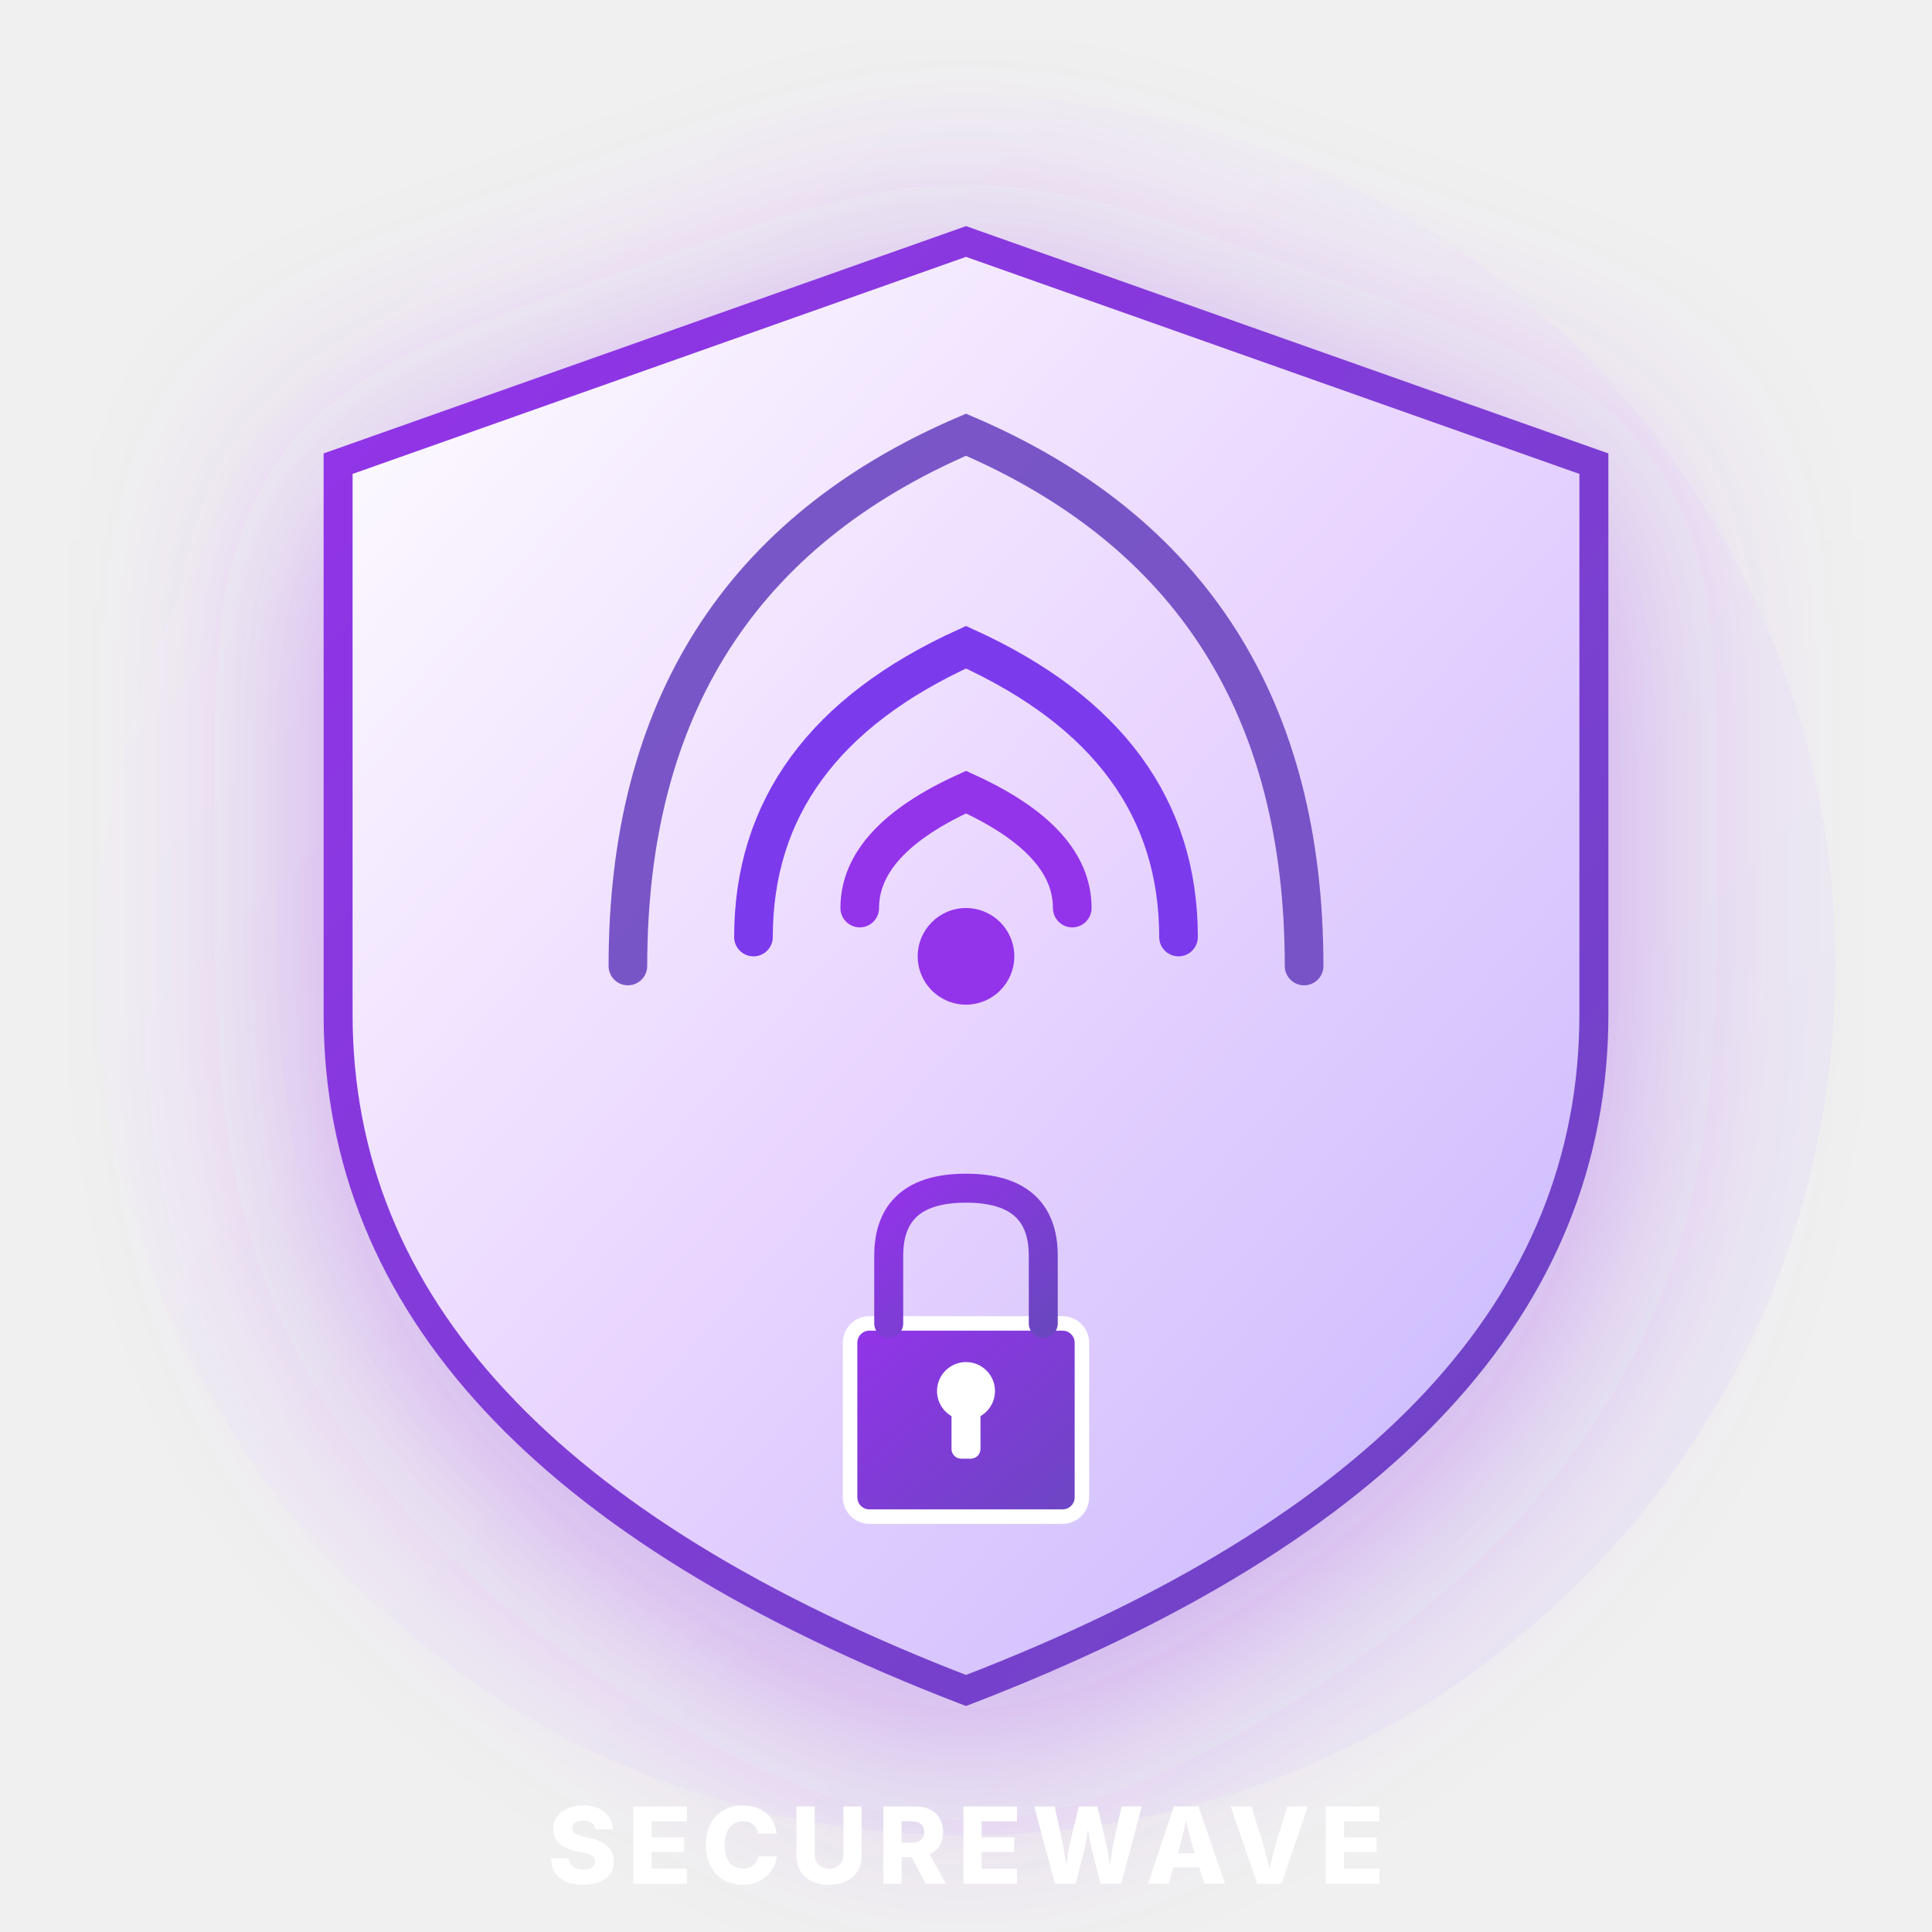
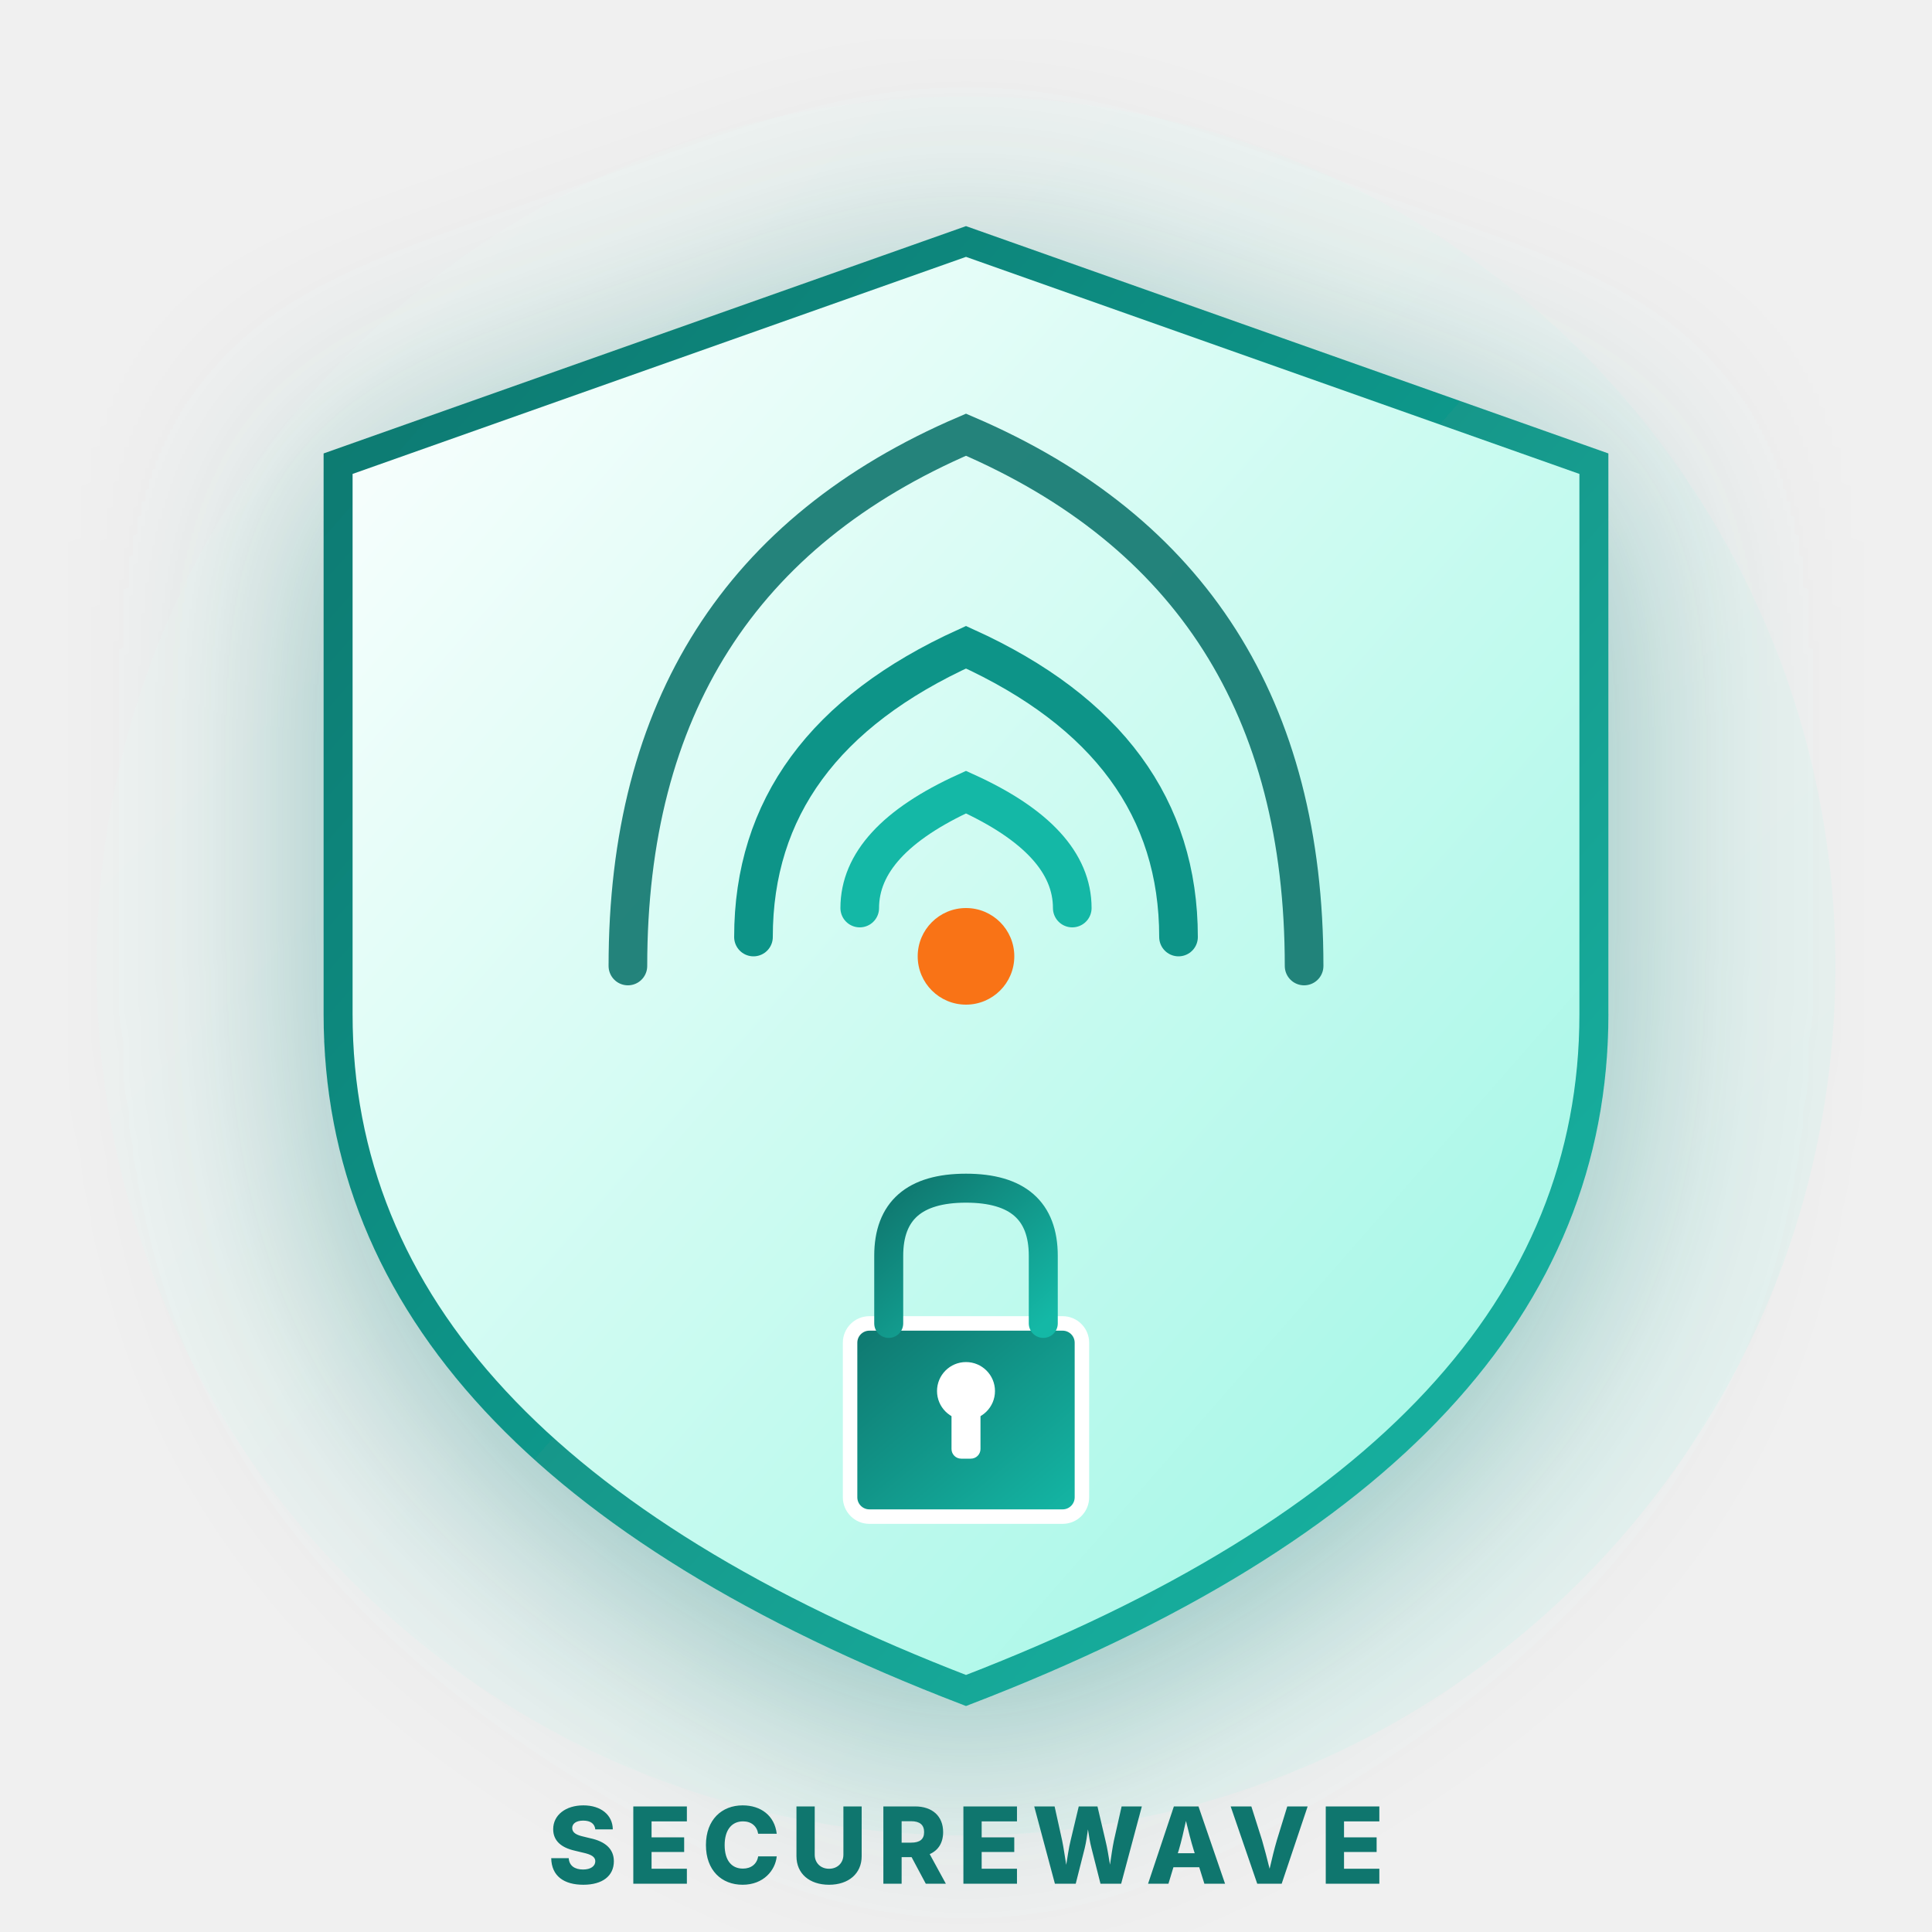
<svg xmlns="http://www.w3.org/2000/svg" viewBox="0 0 200 200" width="200" height="200">
  <defs>
    <linearGradient id="shieldGradient" x1="0%" y1="0%" x2="100%" y2="100%">
      <stop offset="0%" style="stop-color:#FFFFFF;stop-opacity:1" />
-       <stop offset="50%" style="stop-color:#E9D5FF;stop-opacity:1" />
-       <stop offset="100%" style="stop-color:#C4B5FD;stop-opacity:1" />
+       <stop offset="50%" style="stop-color:#ccfbf1;stop-opacity:1" />
+       <stop offset="100%" style="stop-color:#99f6e4;stop-opacity:1" />
    </linearGradient>
    <linearGradient id="accentGradient" x1="0%" y1="0%" x2="100%" y2="100%">
-       <stop offset="0%" style="stop-color:#9333EA;stop-opacity:1" />
-       <stop offset="100%" style="stop-color:#6B46C1;stop-opacity:1" />
+       <stop offset="0%" style="stop-color:#0f766e;stop-opacity:1" />
+       <stop offset="100%" style="stop-color:#14b8a6;stop-opacity:1" />
    </linearGradient>
  </defs>
  <circle cx="100" cy="100" r="90" fill="url(#shieldGradient)" opacity="0.15" />
-   <path d="M 100 25 L 165 48 L 165 105 Q 165 150 100 175 Q 35 150 35 105 L 35 48 Z" fill="url(#shieldGradient)" stroke="url(#accentGradient)" stroke-width="3" filter="drop-shadow(0 4px 12px rgba(147, 51, 234, 0.4))" />
+   <path d="M 100 25 L 165 48 L 165 105 Q 165 150 100 175 Q 35 150 35 105 L 35 48 Z" fill="url(#shieldGradient)" stroke="url(#accentGradient)" stroke-width="3" filter="drop-shadow(0 4px 12px rgba(15, 118, 110, 0.4))" />
  <g transform="translate(100, 85)">
-     <path d="M -35 15 Q -35 -25, 0 -40 Q 35 -25, 35 15" stroke="#6B46C1" stroke-width="4" fill="none" stroke-linecap="round" opacity="0.9" />
-     <path d="M -22 12 Q -22 -8, 0 -18 Q 22 -8, 22 12" stroke="#7C3AED" stroke-width="4" fill="none" stroke-linecap="round" />
-     <path d="M -11 9 Q -11 2, 0 -3 Q 11 2, 11 9" stroke="#9333EA" stroke-width="4" fill="none" stroke-linecap="round" />
-     <circle cx="0" cy="14" r="5" fill="#9333EA" />
+     <path d="M -35 15 Q -35 -25, 0 -40 Q 35 -25, 35 15" stroke="#0f766e" stroke-width="4" fill="none" stroke-linecap="round" opacity="0.9" />
+     <path d="M -22 12 Q -22 -8, 0 -18 Q 22 -8, 22 12" stroke="#0d9488" stroke-width="4" fill="none" stroke-linecap="round" />
+     <path d="M -11 9 Q -11 2, 0 -3 Q 11 2, 11 9" stroke="#14b8a6" stroke-width="4" fill="none" stroke-linecap="round" />
+     <circle cx="0" cy="14" r="5" fill="#f97316" />
  </g>
  <g transform="translate(100, 135)">
    <rect x="-12" y="2" width="24" height="20" rx="2" fill="url(#accentGradient)" stroke="#FFFFFF" stroke-width="1.5" />
    <path d="M -8 2 L -8 -5 Q -8 -12, 0 -12 Q 8 -12, 8 -5 L 8 2" stroke="url(#accentGradient)" stroke-width="3" fill="none" stroke-linecap="round" />
    <circle cx="0" cy="9" r="3" fill="#FFFFFF" />
    <rect x="-1.5" y="9" width="3" height="7" fill="#FFFFFF" rx="1" />
  </g>
-   <text x="100" y="195" text-anchor="middle" font-family="Inter, Arial, sans-serif" font-size="11" font-weight="800" fill="#FFFFFF" letter-spacing="1">SECUREWAVE</text>
+   <text x="100" y="195" text-anchor="middle" font-family="Inter, Arial, sans-serif" font-size="11" font-weight="800" fill="#0f766e" letter-spacing="1">SECUREWAVE</text>
</svg>
